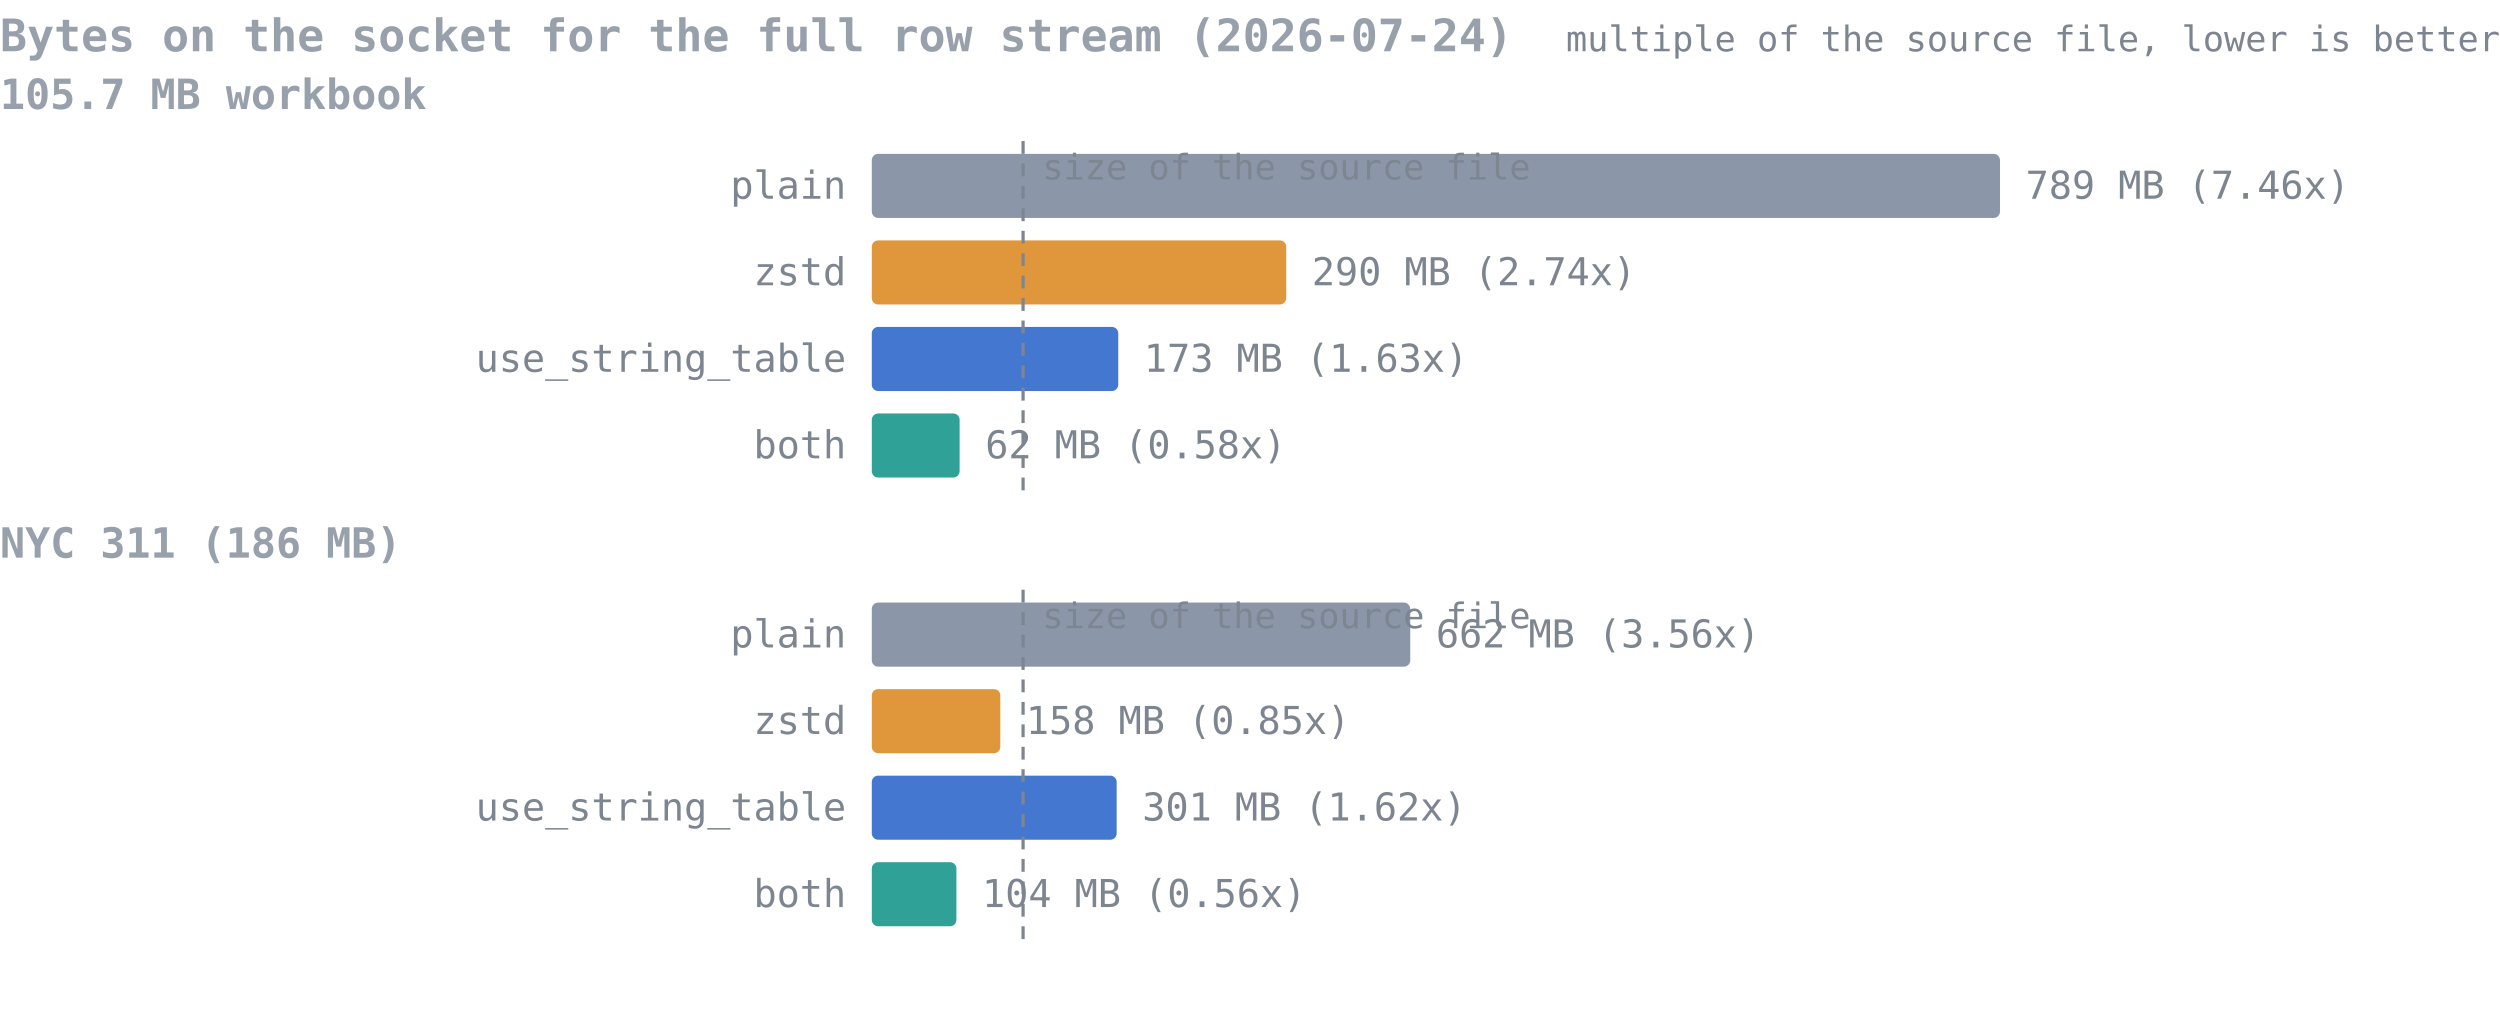
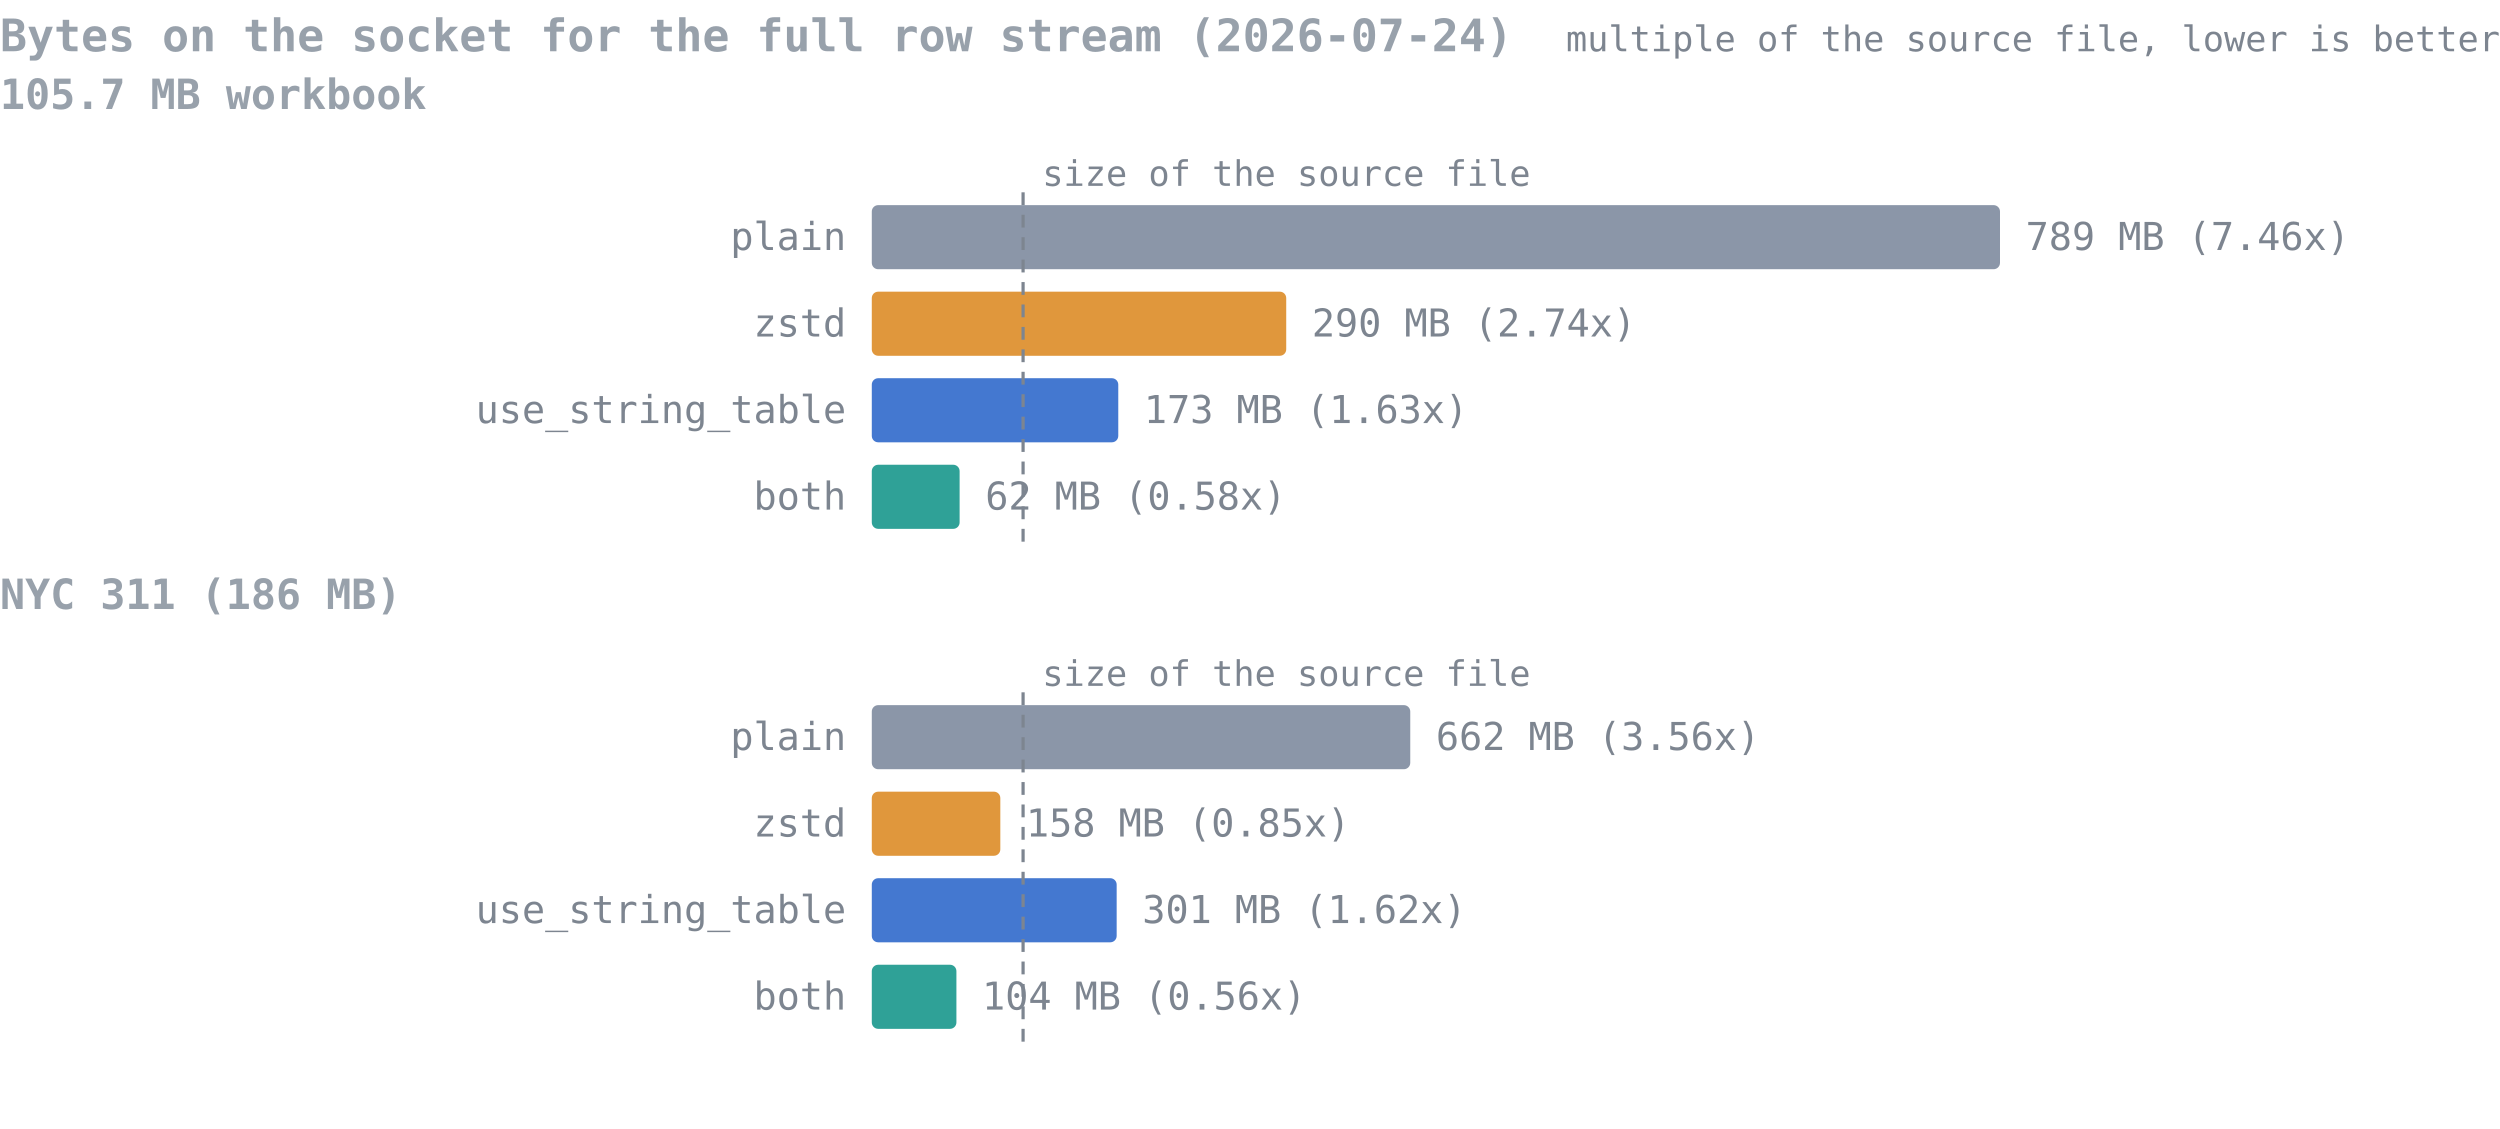
- <svg xmlns="http://www.w3.org/2000/svg" width="780" height="320" viewBox="0 0 780 320" role="img" aria-label="Bytes on the socket for the full row stream (2026-07-24)">
+ <svg xmlns="http://www.w3.org/2000/svg" width="780" height="352" viewBox="0 0 780 352" role="img" aria-label="Bytes on the socket for the full row stream (2026-07-24)">
  <text x="0" y="16" fill="#98a1ab" font-size="14" font-weight="600" font-family="ui-monospace,SFMono-Regular,Menlo,monospace">Bytes on the socket for the full row stream (2026-07-24)</text>
  <text x="780" y="16" fill="#7d8590" font-size="11" text-anchor="end" font-family="ui-monospace,SFMono-Regular,Menlo,monospace">multiple of the source file, lower is better</text>
  <text x="0" y="34" fill="#98a1ab" font-size="13" font-weight="600" font-family="ui-monospace,SFMono-Regular,Menlo,monospace">105.7 MB workbook</text>
-   <text x="264" y="62" fill="#7d8590" font-size="12" text-anchor="end" font-family="ui-monospace,SFMono-Regular,Menlo,monospace">plain</text>
-   <rect x="272" y="48" width="352.0" height="20" rx="2" fill="#8b96a8" />
-   <text x="632.0" y="62" fill="#7d8590" font-size="12" font-family="ui-monospace,SFMono-Regular,Menlo,monospace">789 MB (7.46x)</text>
-   <text x="264" y="89" fill="#7d8590" font-size="12" text-anchor="end" font-family="ui-monospace,SFMono-Regular,Menlo,monospace">zstd</text>
-   <rect x="272" y="75" width="129.3" height="20" rx="2" fill="#e0973c" />
-   <text x="409.3" y="89" fill="#7d8590" font-size="12" font-family="ui-monospace,SFMono-Regular,Menlo,monospace">290 MB (2.74x)</text>
-   <text x="264" y="116" fill="#7d8590" font-size="12" text-anchor="end" font-family="ui-monospace,SFMono-Regular,Menlo,monospace">use_string_table</text>
-   <rect x="272" y="102" width="76.9" height="20" rx="2" fill="#4478d0" />
-   <text x="356.9" y="116" fill="#7d8590" font-size="12" font-family="ui-monospace,SFMono-Regular,Menlo,monospace">173 MB (1.63x)</text>
-   <text x="264" y="143" fill="#7d8590" font-size="12" text-anchor="end" font-family="ui-monospace,SFMono-Regular,Menlo,monospace">both</text>
-   <rect x="272" y="129" width="27.4" height="20" rx="2" fill="#2fa197" />
-   <text x="307.4" y="143" fill="#7d8590" font-size="12" font-family="ui-monospace,SFMono-Regular,Menlo,monospace">62 MB (0.58x)</text>
-   <line x1="319.2" y1="44" x2="319.2" y2="153" stroke="#7d8590" stroke-dasharray="4 3" stroke-width="1" />
-   <text x="325.2" y="56" fill="#7d8590" font-size="11" font-family="ui-monospace,SFMono-Regular,Menlo,monospace">size of the source file</text>
-   <text x="0" y="174" fill="#98a1ab" font-size="13" font-weight="600" font-family="ui-monospace,SFMono-Regular,Menlo,monospace">NYC 311 (186 MB)</text>
-   <text x="264" y="202" fill="#7d8590" font-size="12" text-anchor="end" font-family="ui-monospace,SFMono-Regular,Menlo,monospace">plain</text>
-   <rect x="272" y="188" width="168.0" height="20" rx="2" fill="#8b96a8" />
-   <text x="448.0" y="202" fill="#7d8590" font-size="12" font-family="ui-monospace,SFMono-Regular,Menlo,monospace">662 MB (3.56x)</text>
-   <text x="264" y="229" fill="#7d8590" font-size="12" text-anchor="end" font-family="ui-monospace,SFMono-Regular,Menlo,monospace">zstd</text>
-   <rect x="272" y="215" width="40.1" height="20" rx="2" fill="#e0973c" />
-   <text x="320.1" y="229" fill="#7d8590" font-size="12" font-family="ui-monospace,SFMono-Regular,Menlo,monospace">158 MB (0.85x)</text>
-   <text x="264" y="256" fill="#7d8590" font-size="12" text-anchor="end" font-family="ui-monospace,SFMono-Regular,Menlo,monospace">use_string_table</text>
-   <rect x="272" y="242" width="76.4" height="20" rx="2" fill="#4478d0" />
-   <text x="356.4" y="256" fill="#7d8590" font-size="12" font-family="ui-monospace,SFMono-Regular,Menlo,monospace">301 MB (1.62x)</text>
-   <text x="264" y="283" fill="#7d8590" font-size="12" text-anchor="end" font-family="ui-monospace,SFMono-Regular,Menlo,monospace">both</text>
-   <rect x="272" y="269" width="26.4" height="20" rx="2" fill="#2fa197" />
-   <text x="306.4" y="283" fill="#7d8590" font-size="12" font-family="ui-monospace,SFMono-Regular,Menlo,monospace">104 MB (0.56x)</text>
-   <line x1="319.2" y1="184" x2="319.2" y2="293" stroke="#7d8590" stroke-dasharray="4 3" stroke-width="1" />
-   <text x="325.2" y="196" fill="#7d8590" font-size="11" font-family="ui-monospace,SFMono-Regular,Menlo,monospace">size of the source file</text>
+   <text x="325.2" y="58" fill="#7d8590" font-size="11" font-family="ui-monospace,SFMono-Regular,Menlo,monospace">size of the source file</text>
+   <text x="264" y="78" fill="#7d8590" font-size="12" text-anchor="end" font-family="ui-monospace,SFMono-Regular,Menlo,monospace">plain</text>
+   <rect x="272" y="64" width="352.0" height="20" rx="2" fill="#8b96a8" />
+   <text x="632.0" y="78" fill="#7d8590" font-size="12" font-family="ui-monospace,SFMono-Regular,Menlo,monospace">789 MB (7.46x)</text>
+   <text x="264" y="105" fill="#7d8590" font-size="12" text-anchor="end" font-family="ui-monospace,SFMono-Regular,Menlo,monospace">zstd</text>
+   <rect x="272" y="91" width="129.3" height="20" rx="2" fill="#e0973c" />
+   <text x="409.3" y="105" fill="#7d8590" font-size="12" font-family="ui-monospace,SFMono-Regular,Menlo,monospace">290 MB (2.74x)</text>
+   <text x="264" y="132" fill="#7d8590" font-size="12" text-anchor="end" font-family="ui-monospace,SFMono-Regular,Menlo,monospace">use_string_table</text>
+   <rect x="272" y="118" width="76.9" height="20" rx="2" fill="#4478d0" />
+   <text x="356.9" y="132" fill="#7d8590" font-size="12" font-family="ui-monospace,SFMono-Regular,Menlo,monospace">173 MB (1.63x)</text>
+   <text x="264" y="159" fill="#7d8590" font-size="12" text-anchor="end" font-family="ui-monospace,SFMono-Regular,Menlo,monospace">both</text>
+   <rect x="272" y="145" width="27.4" height="20" rx="2" fill="#2fa197" />
+   <text x="307.4" y="159" fill="#7d8590" font-size="12" font-family="ui-monospace,SFMono-Regular,Menlo,monospace">62 MB (0.58x)</text>
+   <line x1="319.2" y1="60" x2="319.2" y2="169" stroke="#7d8590" stroke-dasharray="4 3" stroke-width="1" />
+   <text x="0" y="190" fill="#98a1ab" font-size="13" font-weight="600" font-family="ui-monospace,SFMono-Regular,Menlo,monospace">NYC 311 (186 MB)</text>
+   <text x="325.2" y="214" fill="#7d8590" font-size="11" font-family="ui-monospace,SFMono-Regular,Menlo,monospace">size of the source file</text>
+   <text x="264" y="234" fill="#7d8590" font-size="12" text-anchor="end" font-family="ui-monospace,SFMono-Regular,Menlo,monospace">plain</text>
+   <rect x="272" y="220" width="168.0" height="20" rx="2" fill="#8b96a8" />
+   <text x="448.0" y="234" fill="#7d8590" font-size="12" font-family="ui-monospace,SFMono-Regular,Menlo,monospace">662 MB (3.56x)</text>
+   <text x="264" y="261" fill="#7d8590" font-size="12" text-anchor="end" font-family="ui-monospace,SFMono-Regular,Menlo,monospace">zstd</text>
+   <rect x="272" y="247" width="40.1" height="20" rx="2" fill="#e0973c" />
+   <text x="320.1" y="261" fill="#7d8590" font-size="12" font-family="ui-monospace,SFMono-Regular,Menlo,monospace">158 MB (0.85x)</text>
+   <text x="264" y="288" fill="#7d8590" font-size="12" text-anchor="end" font-family="ui-monospace,SFMono-Regular,Menlo,monospace">use_string_table</text>
+   <rect x="272" y="274" width="76.4" height="20" rx="2" fill="#4478d0" />
+   <text x="356.4" y="288" fill="#7d8590" font-size="12" font-family="ui-monospace,SFMono-Regular,Menlo,monospace">301 MB (1.62x)</text>
+   <text x="264" y="315" fill="#7d8590" font-size="12" text-anchor="end" font-family="ui-monospace,SFMono-Regular,Menlo,monospace">both</text>
+   <rect x="272" y="301" width="26.4" height="20" rx="2" fill="#2fa197" />
+   <text x="306.4" y="315" fill="#7d8590" font-size="12" font-family="ui-monospace,SFMono-Regular,Menlo,monospace">104 MB (0.56x)</text>
+   <line x1="319.2" y1="216" x2="319.2" y2="325" stroke="#7d8590" stroke-dasharray="4 3" stroke-width="1" />
</svg>
